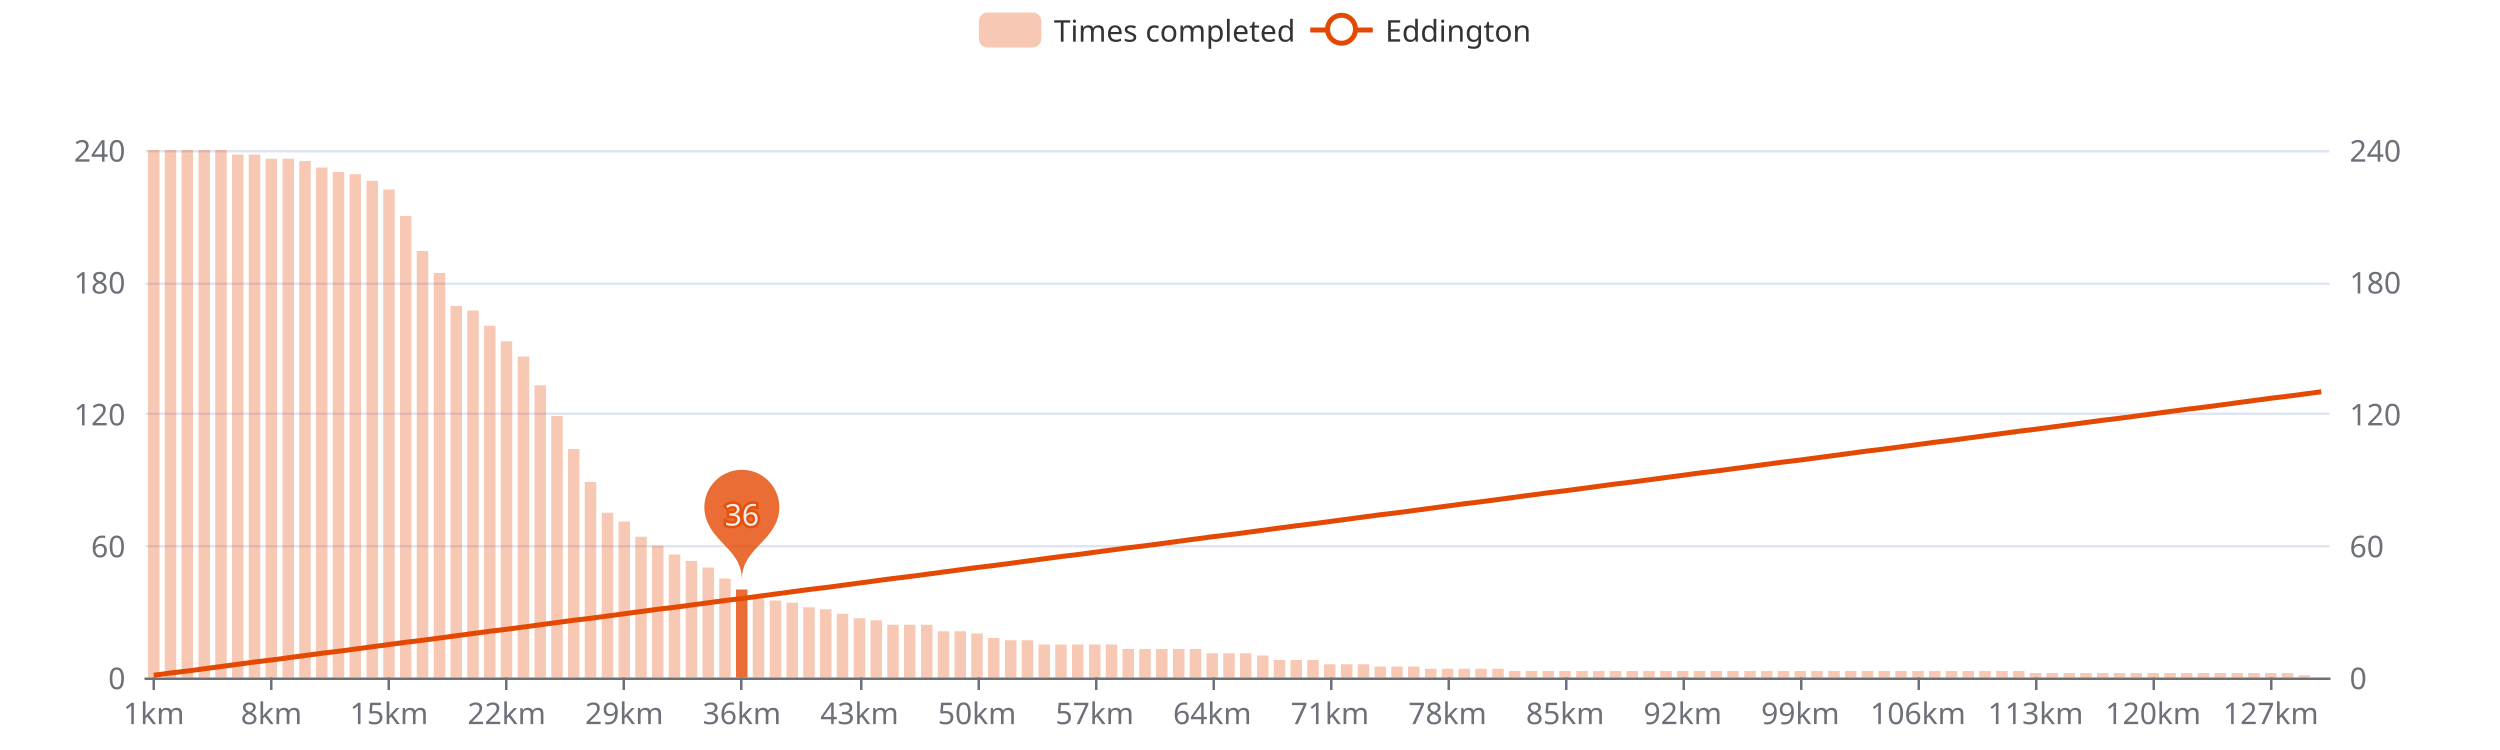
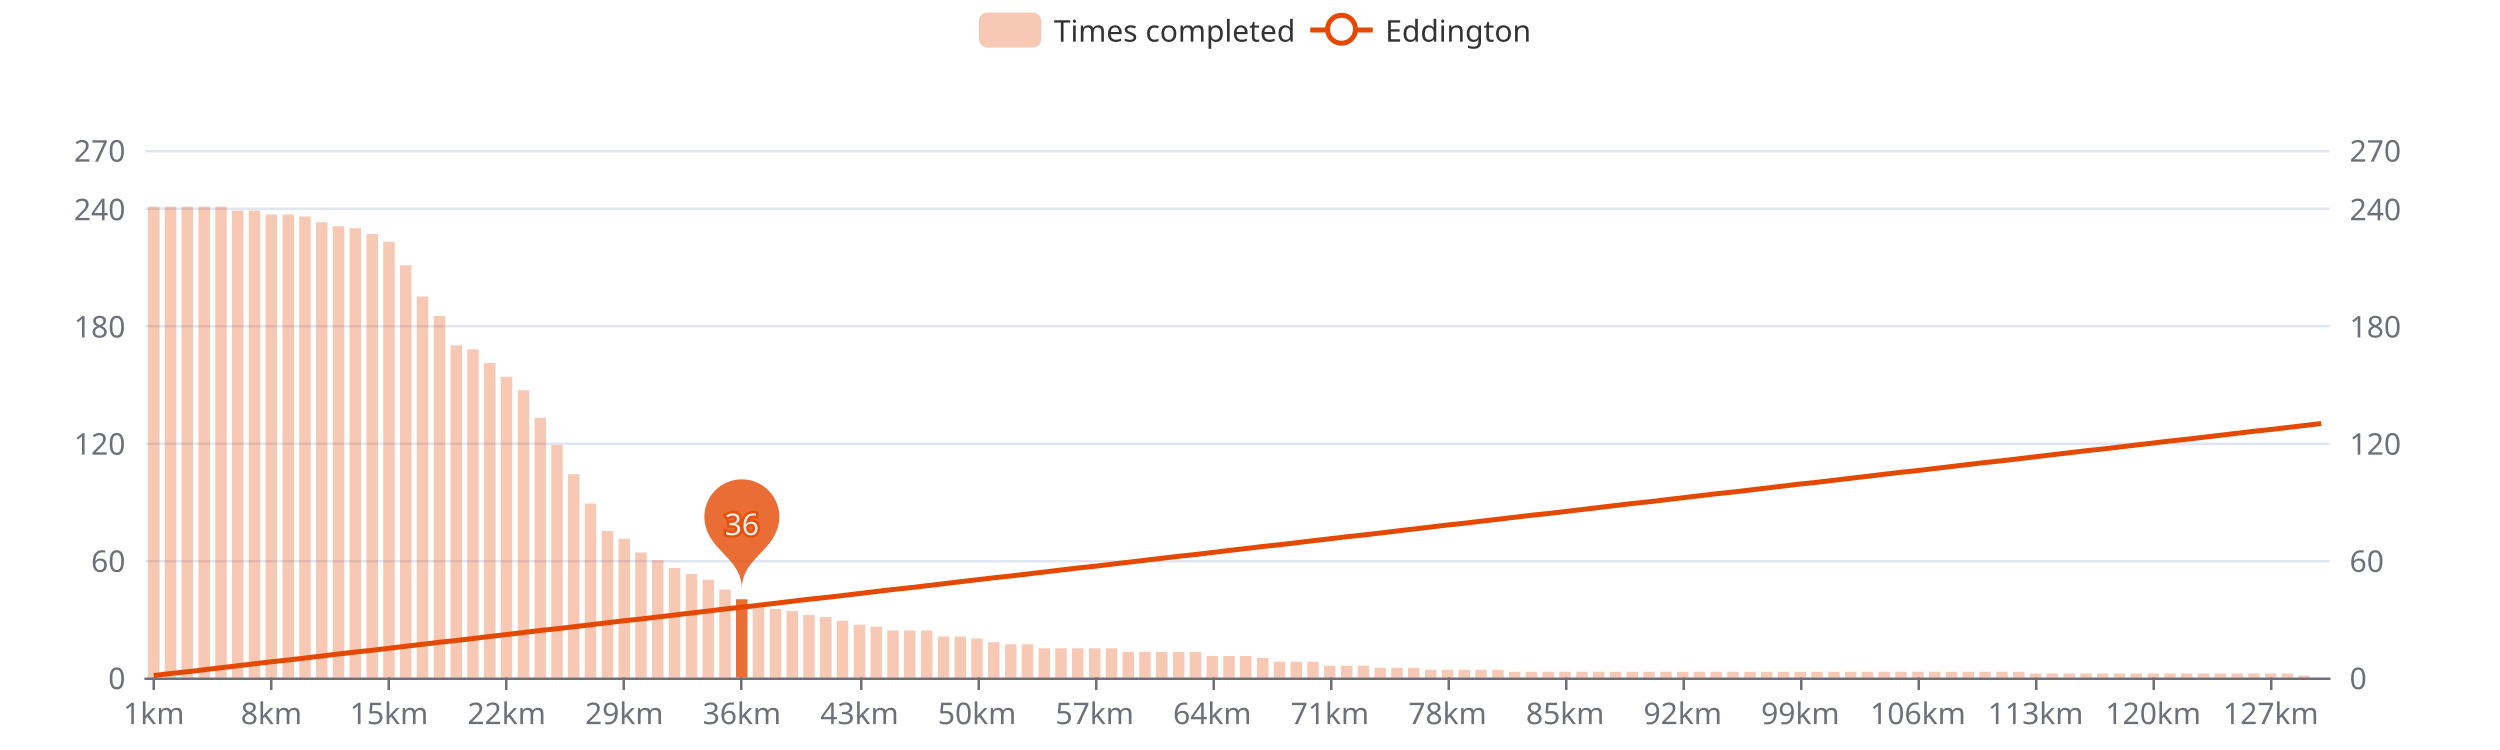
<svg xmlns="http://www.w3.org/2000/svg" width="1000" height="300" version="1.1" baseProfile="full" viewBox="0 0 1000 300">
  <rect width="1000" height="300" x="0" y="0" id="0" fill="#ffffff" />
  <path d="M58.2 271.5L931.8 271.5" fill="none" stroke="#E0E6F1" />
-   <path d="M58.2 218.5L931.8 218.5" fill="none" stroke="#E0E6F1" />
-   <path d="M58.2 165.5L931.8 165.5" fill="none" stroke="#E0E6F1" />
-   <path d="M58.2 113.5L931.8 113.5" fill="none" stroke="#E0E6F1" />
+   <path d="M58.2 224.5L931.8 224.5" fill="none" stroke="#E0E6F1" />
+   <path d="M58.2 177.5L931.8 177.5" fill="none" stroke="#E0E6F1" />
+   <path d="M58.2 130.5L931.8 130.5" fill="none" stroke="#E0E6F1" />
+   <path d="M58.2 83.5L931.8 83.5" fill="none" stroke="#E0E6F1" />
  <path d="M58.2 60.5L931.8 60.5" fill="none" stroke="#E0E6F1" />
  <path d="M58.2 271.5L931.8 271.5" fill="none" stroke="#6E7079" stroke-linecap="round" />
  <path d="M61.5 271L61.5 276" fill="none" stroke="#6E7079" />
  <path d="M108.5 271L108.5 276" fill="none" stroke="#6E7079" />
  <path d="M155.5 271L155.5 276" fill="none" stroke="#6E7079" />
  <path d="M202.5 271L202.5 276" fill="none" stroke="#6E7079" />
  <path d="M249.5 271L249.5 276" fill="none" stroke="#6E7079" />
  <path d="M296.5 271L296.5 276" fill="none" stroke="#6E7079" />
  <path d="M344.5 271L344.5 276" fill="none" stroke="#6E7079" />
  <path d="M391.5 271L391.5 276" fill="none" stroke="#6E7079" />
  <path d="M438.5 271L438.5 276" fill="none" stroke="#6E7079" />
  <path d="M485.5 271L485.5 276" fill="none" stroke="#6E7079" />
  <path d="M532.5 271L532.5 276" fill="none" stroke="#6E7079" />
  <path d="M579.5 271L579.5 276" fill="none" stroke="#6E7079" />
  <path d="M626.5 271L626.5 276" fill="none" stroke="#6E7079" />
  <path d="M673.5 271L673.5 276" fill="none" stroke="#6E7079" />
  <path d="M720.5 271L720.5 276" fill="none" stroke="#6E7079" />
  <path d="M767.5 271L767.5 276" fill="none" stroke="#6E7079" />
  <path d="M814.5 271L814.5 276" fill="none" stroke="#6E7079" />
  <path d="M861.5 271L861.5 276" fill="none" stroke="#6E7079" />
  <path d="M908.5 271L908.5 276" fill="none" stroke="#6E7079" />
  <text dominant-baseline="central" text-anchor="end" style="font-size:12px;font-family:sans-serif;" transform="translate(50.16 271)" fill="#6E7079">0</text>
-   <text dominant-baseline="central" text-anchor="end" style="font-size:12px;font-family:sans-serif;" transform="translate(50.16 218.25)" fill="#6E7079">60</text>
-   <text dominant-baseline="central" text-anchor="end" style="font-size:12px;font-family:sans-serif;" transform="translate(50.16 165.5)" fill="#6E7079">120</text>
-   <text dominant-baseline="central" text-anchor="end" style="font-size:12px;font-family:sans-serif;" transform="translate(50.16 112.75)" fill="#6E7079">180</text>
-   <text dominant-baseline="central" text-anchor="end" style="font-size:12px;font-family:sans-serif;" transform="translate(50.16 60)" fill="#6E7079">240</text>
+   <text dominant-baseline="central" text-anchor="end" style="font-size:12px;font-family:sans-serif;" transform="translate(50.16 224.1111)" fill="#6E7079">60</text>
+   <text dominant-baseline="central" text-anchor="end" style="font-size:12px;font-family:sans-serif;" transform="translate(50.16 177.2222)" fill="#6E7079">120</text>
+   <text dominant-baseline="central" text-anchor="end" style="font-size:12px;font-family:sans-serif;" transform="translate(50.16 130.3333)" fill="#6E7079">180</text>
+   <text dominant-baseline="central" text-anchor="end" style="font-size:12px;font-family:sans-serif;" transform="translate(50.16 83.4444)" fill="#6E7079">240</text>
+   <text dominant-baseline="central" text-anchor="end" style="font-size:12px;font-family:sans-serif;" transform="translate(50.16 60)" fill="#6E7079">270</text>
  <text dominant-baseline="central" text-anchor="start" style="font-size:12px;font-family:sans-serif;" transform="translate(939.84 271)" fill="#6E7079">0</text>
-   <text dominant-baseline="central" text-anchor="start" style="font-size:12px;font-family:sans-serif;" transform="translate(939.84 218.25)" fill="#6E7079">60</text>
-   <text dominant-baseline="central" text-anchor="start" style="font-size:12px;font-family:sans-serif;" transform="translate(939.84 165.5)" fill="#6E7079">120</text>
-   <text dominant-baseline="central" text-anchor="start" style="font-size:12px;font-family:sans-serif;" transform="translate(939.84 112.75)" fill="#6E7079">180</text>
-   <text dominant-baseline="central" text-anchor="start" style="font-size:12px;font-family:sans-serif;" transform="translate(939.84 60)" fill="#6E7079">240</text>
+   <text dominant-baseline="central" text-anchor="start" style="font-size:12px;font-family:sans-serif;" transform="translate(939.84 224.1111)" fill="#6E7079">60</text>
+   <text dominant-baseline="central" text-anchor="start" style="font-size:12px;font-family:sans-serif;" transform="translate(939.84 177.2222)" fill="#6E7079">120</text>
+   <text dominant-baseline="central" text-anchor="start" style="font-size:12px;font-family:sans-serif;" transform="translate(939.84 130.3333)" fill="#6E7079">180</text>
+   <text dominant-baseline="central" text-anchor="start" style="font-size:12px;font-family:sans-serif;" transform="translate(939.84 83.4444)" fill="#6E7079">240</text>
+   <text dominant-baseline="central" text-anchor="start" style="font-size:12px;font-family:sans-serif;" transform="translate(939.84 60)" fill="#6E7079">270</text>
  <text dominant-baseline="central" text-anchor="middle" style="font-size:12px;font-family:sans-serif;" y="6" transform="translate(61.5203 279)" fill="#6E7079">1km</text>
  <text dominant-baseline="central" text-anchor="middle" style="font-size:12px;font-family:sans-serif;" y="6" transform="translate(108.5646 279)" fill="#6E7079">8km</text>
  <text dominant-baseline="central" text-anchor="middle" style="font-size:12px;font-family:sans-serif;" y="6" transform="translate(155.6089 279)" fill="#6E7079">15km</text>
  <text dominant-baseline="central" text-anchor="middle" style="font-size:12px;font-family:sans-serif;" y="6" transform="translate(202.6532 279)" fill="#6E7079">22km</text>
  <text dominant-baseline="central" text-anchor="middle" style="font-size:12px;font-family:sans-serif;" y="6" transform="translate(249.6975 279)" fill="#6E7079">29km</text>
  <text dominant-baseline="central" text-anchor="middle" style="font-size:12px;font-family:sans-serif;" y="6" transform="translate(296.7418 279)" fill="#6E7079">36km</text>
  <text dominant-baseline="central" text-anchor="middle" style="font-size:12px;font-family:sans-serif;" y="6" transform="translate(343.7862 279)" fill="#6E7079">43km</text>
  <text dominant-baseline="central" text-anchor="middle" style="font-size:12px;font-family:sans-serif;" y="6" transform="translate(390.8305 279)" fill="#6E7079">50km</text>
  <text dominant-baseline="central" text-anchor="middle" style="font-size:12px;font-family:sans-serif;" y="6" transform="translate(437.8748 279)" fill="#6E7079">57km</text>
  <text dominant-baseline="central" text-anchor="middle" style="font-size:12px;font-family:sans-serif;" y="6" transform="translate(484.9191 279)" fill="#6E7079">64km</text>
  <text dominant-baseline="central" text-anchor="middle" style="font-size:12px;font-family:sans-serif;" y="6" transform="translate(531.9634 279)" fill="#6E7079">71km</text>
  <text dominant-baseline="central" text-anchor="middle" style="font-size:12px;font-family:sans-serif;" y="6" transform="translate(579.0077 279)" fill="#6E7079">78km</text>
  <text dominant-baseline="central" text-anchor="middle" style="font-size:12px;font-family:sans-serif;" y="6" transform="translate(626.052 279)" fill="#6E7079">85km</text>
  <text dominant-baseline="central" text-anchor="middle" style="font-size:12px;font-family:sans-serif;" y="6" transform="translate(673.0963 279)" fill="#6E7079">92km</text>
  <text dominant-baseline="central" text-anchor="middle" style="font-size:12px;font-family:sans-serif;" y="6" transform="translate(720.1406 279)" fill="#6E7079">99km</text>
  <text dominant-baseline="central" text-anchor="middle" style="font-size:12px;font-family:sans-serif;" y="6" transform="translate(767.1849 279)" fill="#6E7079">106km</text>
  <text dominant-baseline="central" text-anchor="middle" style="font-size:12px;font-family:sans-serif;" y="6" transform="translate(814.2292 279)" fill="#6E7079">113km</text>
  <text dominant-baseline="central" text-anchor="middle" style="font-size:12px;font-family:sans-serif;" y="6" transform="translate(861.2735 279)" fill="#6E7079">120km</text>
  <text dominant-baseline="central" text-anchor="middle" style="font-size:12px;font-family:sans-serif;" y="6" transform="translate(908.3178 279)" fill="#6E7079">127km</text>
-   <path d="M59.2 271l4.6 0l0 -211l-4.6 0Z" fill="rgb(227,73,2)" fill-opacity="0.3" />
-   <path d="M65.9 271l4.6 0l0 -211l-4.6 0Z" fill="rgb(227,73,2)" fill-opacity="0.3" />
-   <path d="M72.6 271l4.6 0l0 -211l-4.6 0Z" fill="rgb(227,73,2)" fill-opacity="0.3" />
-   <path d="M79.4 271l4.6 0l0 -211l-4.6 0Z" fill="rgb(227,73,2)" fill-opacity="0.3" />
-   <path d="M86.1 271l4.6 0l0 -211l-4.6 0Z" fill="rgb(227,73,2)" fill-opacity="0.3" />
-   <path d="M92.8 271l4.6 0l0 -209.2l-4.6 0Z" fill="rgb(227,73,2)" fill-opacity="0.3" />
-   <path d="M99.5 271l4.6 0l0 -209.2l-4.6 0Z" fill="rgb(227,73,2)" fill-opacity="0.3" />
-   <path d="M106.2 271l4.6 0l0 -207.5l-4.6 0Z" fill="rgb(227,73,2)" fill-opacity="0.3" />
-   <path d="M113 271l4.6 0l0 -207.5l-4.6 0Z" fill="rgb(227,73,2)" fill-opacity="0.3" />
-   <path d="M119.7 271l4.6 0l0 -206.6l-4.6 0Z" fill="rgb(227,73,2)" fill-opacity="0.3" />
-   <path d="M126.4 271l4.6 0l0 -204l-4.6 0Z" fill="rgb(227,73,2)" fill-opacity="0.3" />
-   <path d="M133.1 271l4.6 0l0 -202.2l-4.6 0Z" fill="rgb(227,73,2)" fill-opacity="0.3" />
-   <path d="M139.8 271l4.6 0l0 -201.3l-4.6 0Z" fill="rgb(227,73,2)" fill-opacity="0.3" />
-   <path d="M146.6 271l4.6 0l0 -198.7l-4.6 0Z" fill="rgb(227,73,2)" fill-opacity="0.3" />
-   <path d="M153.3 271l4.6 0l0 -195.2l-4.6 0Z" fill="rgb(227,73,2)" fill-opacity="0.3" />
-   <path d="M160 271l4.6 0l0 -184.6l-4.6 0Z" fill="rgb(227,73,2)" fill-opacity="0.3" />
-   <path d="M166.7 271l4.6 0l0 -170.6l-4.6 0Z" fill="rgb(227,73,2)" fill-opacity="0.3" />
-   <path d="M173.5 271l4.6 0l0 -161.8l-4.6 0Z" fill="rgb(227,73,2)" fill-opacity="0.3" />
-   <path d="M180.2 271l4.6 0l0 -148.6l-4.6 0Z" fill="rgb(227,73,2)" fill-opacity="0.3" />
-   <path d="M186.9 271l4.6 0l0 -146.8l-4.6 0Z" fill="rgb(227,73,2)" fill-opacity="0.3" />
-   <path d="M193.6 271l4.6 0l0 -140.7l-4.6 0Z" fill="rgb(227,73,2)" fill-opacity="0.3" />
-   <path d="M200.3 271l4.6 0l0 -134.5l-4.6 0Z" fill="rgb(227,73,2)" fill-opacity="0.3" />
-   <path d="M207.1 271l4.6 0l0 -128.4l-4.6 0Z" fill="rgb(227,73,2)" fill-opacity="0.3" />
-   <path d="M213.8 271l4.6 0l0 -116.9l-4.6 0Z" fill="rgb(227,73,2)" fill-opacity="0.3" />
-   <path d="M220.5 271l4.6 0l0 -104.6l-4.6 0Z" fill="rgb(227,73,2)" fill-opacity="0.3" />
-   <path d="M227.2 271l4.6 0l0 -91.4l-4.6 0Z" fill="rgb(227,73,2)" fill-opacity="0.3" />
-   <path d="M233.9 271l4.6 0l0 -78.2l-4.6 0Z" fill="rgb(227,73,2)" fill-opacity="0.3" />
-   <path d="M240.7 271l4.6 0l0 -65.9l-4.6 0Z" fill="rgb(227,73,2)" fill-opacity="0.3" />
-   <path d="M247.4 271l4.6 0l0 -62.4l-4.6 0Z" fill="rgb(227,73,2)" fill-opacity="0.3" />
-   <path d="M254.1 271l4.6 0l0 -56.3l-4.6 0Z" fill="rgb(227,73,2)" fill-opacity="0.3" />
-   <path d="M260.8 271l4.6 0l0 -52.7l-4.6 0Z" fill="rgb(227,73,2)" fill-opacity="0.3" />
-   <path d="M267.5 271l4.6 0l0 -49.2l-4.6 0Z" fill="rgb(227,73,2)" fill-opacity="0.3" />
-   <path d="M274.3 271l4.6 0l0 -46.6l-4.6 0Z" fill="rgb(227,73,2)" fill-opacity="0.3" />
-   <path d="M281 271l4.6 0l0 -44l-4.6 0Z" fill="rgb(227,73,2)" fill-opacity="0.3" />
-   <path d="M287.7 271l4.6 0l0 -39.6l-4.6 0Z" fill="rgb(227,73,2)" fill-opacity="0.3" />
-   <path d="M294.4 271l4.6 0l0 -35.2l-4.6 0Z" fill="rgb(227,73,2)" fill-opacity="0.8" />
-   <path d="M301.1 271l4.6 0l0 -31.7l-4.6 0Z" fill="rgb(227,73,2)" fill-opacity="0.3" />
-   <path d="M307.9 271l4.6 0l0 -30.8l-4.6 0Z" fill="rgb(227,73,2)" fill-opacity="0.3" />
-   <path d="M314.6 271l4.6 0l0 -29.9l-4.6 0Z" fill="rgb(227,73,2)" fill-opacity="0.3" />
-   <path d="M321.3 271l4.6 0l0 -28.1l-4.6 0Z" fill="rgb(227,73,2)" fill-opacity="0.3" />
-   <path d="M328 271l4.6 0l0 -27.3l-4.6 0Z" fill="rgb(227,73,2)" fill-opacity="0.3" />
-   <path d="M334.7 271l4.6 0l0 -25.5l-4.6 0Z" fill="rgb(227,73,2)" fill-opacity="0.3" />
-   <path d="M341.5 271l4.6 0l0 -23.7l-4.6 0Z" fill="rgb(227,73,2)" fill-opacity="0.3" />
-   <path d="M348.2 271l4.6 0l0 -22.9l-4.6 0Z" fill="rgb(227,73,2)" fill-opacity="0.3" />
-   <path d="M354.9 271l4.6 0l0 -21.1l-4.6 0Z" fill="rgb(227,73,2)" fill-opacity="0.3" />
-   <path d="M361.6 271l4.6 0l0 -21.1l-4.6 0Z" fill="rgb(227,73,2)" fill-opacity="0.3" />
-   <path d="M368.4 271l4.6 0l0 -21.1l-4.6 0Z" fill="rgb(227,73,2)" fill-opacity="0.3" />
-   <path d="M375.1 271l4.6 0l0 -18.5l-4.6 0Z" fill="rgb(227,73,2)" fill-opacity="0.3" />
-   <path d="M381.8 271l4.6 0l0 -18.5l-4.6 0Z" fill="rgb(227,73,2)" fill-opacity="0.3" />
-   <path d="M388.5 271l4.6 0l0 -17.6l-4.6 0Z" fill="rgb(227,73,2)" fill-opacity="0.3" />
-   <path d="M395.2 271l4.6 0l0 -15.8l-4.6 0Z" fill="rgb(227,73,2)" fill-opacity="0.3" />
-   <path d="M402 271l4.6 0l0 -14.9l-4.6 0Z" fill="rgb(227,73,2)" fill-opacity="0.3" />
-   <path d="M408.7 271l4.6 0l0 -14.9l-4.6 0Z" fill="rgb(227,73,2)" fill-opacity="0.3" />
-   <path d="M415.4 271l4.6 0l0 -13.2l-4.6 0Z" fill="rgb(227,73,2)" fill-opacity="0.3" />
-   <path d="M422.1 271l4.6 0l0 -13.2l-4.6 0Z" fill="rgb(227,73,2)" fill-opacity="0.3" />
-   <path d="M428.8 271l4.6 0l0 -13.2l-4.6 0Z" fill="rgb(227,73,2)" fill-opacity="0.3" />
-   <path d="M435.6 271l4.6 0l0 -13.2l-4.6 0Z" fill="rgb(227,73,2)" fill-opacity="0.3" />
-   <path d="M442.3 271l4.6 0l0 -13.2l-4.6 0Z" fill="rgb(227,73,2)" fill-opacity="0.3" />
-   <path d="M449 271l4.6 0l0 -11.4l-4.6 0Z" fill="rgb(227,73,2)" fill-opacity="0.3" />
-   <path d="M455.7 271l4.6 0l0 -11.4l-4.6 0Z" fill="rgb(227,73,2)" fill-opacity="0.3" />
-   <path d="M462.4 271l4.6 0l0 -11.4l-4.6 0Z" fill="rgb(227,73,2)" fill-opacity="0.3" />
-   <path d="M469.2 271l4.6 0l0 -11.4l-4.6 0Z" fill="rgb(227,73,2)" fill-opacity="0.3" />
-   <path d="M475.9 271l4.6 0l0 -11.4l-4.6 0Z" fill="rgb(227,73,2)" fill-opacity="0.3" />
-   <path d="M482.6 271l4.6 0l0 -9.7l-4.6 0Z" fill="rgb(227,73,2)" fill-opacity="0.3" />
-   <path d="M489.3 271l4.6 0l0 -9.7l-4.6 0Z" fill="rgb(227,73,2)" fill-opacity="0.3" />
-   <path d="M496 271l4.6 0l0 -9.7l-4.6 0Z" fill="rgb(227,73,2)" fill-opacity="0.3" />
-   <path d="M502.8 271l4.6 0l0 -8.8l-4.6 0Z" fill="rgb(227,73,2)" fill-opacity="0.3" />
-   <path d="M509.5 271l4.6 0l0 -7l-4.6 0Z" fill="rgb(227,73,2)" fill-opacity="0.3" />
-   <path d="M516.2 271l4.6 0l0 -7l-4.6 0Z" fill="rgb(227,73,2)" fill-opacity="0.3" />
-   <path d="M522.9 271l4.6 0l0 -7l-4.6 0Z" fill="rgb(227,73,2)" fill-opacity="0.3" />
-   <path d="M529.6 271l4.6 0l0 -5.3l-4.6 0Z" fill="rgb(227,73,2)" fill-opacity="0.3" />
-   <path d="M536.4 271l4.6 0l0 -5.3l-4.6 0Z" fill="rgb(227,73,2)" fill-opacity="0.3" />
-   <path d="M543.1 271l4.6 0l0 -5.3l-4.6 0Z" fill="rgb(227,73,2)" fill-opacity="0.3" />
-   <path d="M549.8 271l4.6 0l0 -4.4l-4.6 0Z" fill="rgb(227,73,2)" fill-opacity="0.3" />
-   <path d="M556.5 271l4.6 0l0 -4.4l-4.6 0Z" fill="rgb(227,73,2)" fill-opacity="0.3" />
-   <path d="M563.2 271l4.6 0l0 -4.4l-4.6 0Z" fill="rgb(227,73,2)" fill-opacity="0.3" />
-   <path d="M570 271l4.6 0l0 -3.5l-4.6 0Z" fill="rgb(227,73,2)" fill-opacity="0.3" />
-   <path d="M576.7 271l4.6 0l0 -3.5l-4.6 0Z" fill="rgb(227,73,2)" fill-opacity="0.3" />
-   <path d="M583.4 271l4.6 0l0 -3.5l-4.6 0Z" fill="rgb(227,73,2)" fill-opacity="0.3" />
-   <path d="M590.1 271l4.6 0l0 -3.5l-4.6 0Z" fill="rgb(227,73,2)" fill-opacity="0.3" />
-   <path d="M596.9 271l4.6 0l0 -3.5l-4.6 0Z" fill="rgb(227,73,2)" fill-opacity="0.3" />
-   <path d="M603.6 271l4.6 0l0 -2.6l-4.6 0Z" fill="rgb(227,73,2)" fill-opacity="0.3" />
-   <path d="M610.3 271l4.6 0l0 -2.6l-4.6 0Z" fill="rgb(227,73,2)" fill-opacity="0.3" />
-   <path d="M617 271l4.6 0l0 -2.6l-4.6 0Z" fill="rgb(227,73,2)" fill-opacity="0.3" />
-   <path d="M623.7 271l4.6 0l0 -2.6l-4.6 0Z" fill="rgb(227,73,2)" fill-opacity="0.3" />
-   <path d="M630.5 271l4.6 0l0 -2.6l-4.6 0Z" fill="rgb(227,73,2)" fill-opacity="0.3" />
-   <path d="M637.2 271l4.6 0l0 -2.6l-4.6 0Z" fill="rgb(227,73,2)" fill-opacity="0.3" />
-   <path d="M643.9 271l4.6 0l0 -2.6l-4.6 0Z" fill="rgb(227,73,2)" fill-opacity="0.3" />
-   <path d="M650.6 271l4.6 0l0 -2.6l-4.6 0Z" fill="rgb(227,73,2)" fill-opacity="0.3" />
-   <path d="M657.3 271l4.6 0l0 -2.6l-4.6 0Z" fill="rgb(227,73,2)" fill-opacity="0.3" />
-   <path d="M664.1 271l4.6 0l0 -2.6l-4.6 0Z" fill="rgb(227,73,2)" fill-opacity="0.3" />
-   <path d="M670.8 271l4.6 0l0 -2.6l-4.6 0Z" fill="rgb(227,73,2)" fill-opacity="0.3" />
-   <path d="M677.5 271l4.6 0l0 -2.6l-4.6 0Z" fill="rgb(227,73,2)" fill-opacity="0.3" />
-   <path d="M684.2 271l4.6 0l0 -2.6l-4.6 0Z" fill="rgb(227,73,2)" fill-opacity="0.3" />
-   <path d="M690.9 271l4.6 0l0 -2.6l-4.6 0Z" fill="rgb(227,73,2)" fill-opacity="0.3" />
-   <path d="M697.7 271l4.6 0l0 -2.6l-4.6 0Z" fill="rgb(227,73,2)" fill-opacity="0.3" />
-   <path d="M704.4 271l4.6 0l0 -2.6l-4.6 0Z" fill="rgb(227,73,2)" fill-opacity="0.3" />
-   <path d="M711.1 271l4.6 0l0 -2.6l-4.6 0Z" fill="rgb(227,73,2)" fill-opacity="0.3" />
-   <path d="M717.8 271l4.6 0l0 -2.6l-4.6 0Z" fill="rgb(227,73,2)" fill-opacity="0.3" />
-   <path d="M724.5 271l4.6 0l0 -2.6l-4.6 0Z" fill="rgb(227,73,2)" fill-opacity="0.3" />
-   <path d="M731.3 271l4.6 0l0 -2.6l-4.6 0Z" fill="rgb(227,73,2)" fill-opacity="0.3" />
-   <path d="M738 271l4.6 0l0 -2.6l-4.6 0Z" fill="rgb(227,73,2)" fill-opacity="0.3" />
-   <path d="M744.7 271l4.6 0l0 -2.6l-4.6 0Z" fill="rgb(227,73,2)" fill-opacity="0.3" />
-   <path d="M751.4 271l4.6 0l0 -2.6l-4.6 0Z" fill="rgb(227,73,2)" fill-opacity="0.3" />
-   <path d="M758.1 271l4.6 0l0 -2.6l-4.6 0Z" fill="rgb(227,73,2)" fill-opacity="0.3" />
-   <path d="M764.9 271l4.6 0l0 -2.6l-4.6 0Z" fill="rgb(227,73,2)" fill-opacity="0.3" />
-   <path d="M771.6 271l4.6 0l0 -2.6l-4.6 0Z" fill="rgb(227,73,2)" fill-opacity="0.3" />
-   <path d="M778.3 271l4.6 0l0 -2.6l-4.6 0Z" fill="rgb(227,73,2)" fill-opacity="0.3" />
-   <path d="M785 271l4.6 0l0 -2.6l-4.6 0Z" fill="rgb(227,73,2)" fill-opacity="0.3" />
-   <path d="M791.7 271l4.6 0l0 -2.6l-4.6 0Z" fill="rgb(227,73,2)" fill-opacity="0.3" />
-   <path d="M798.5 271l4.6 0l0 -2.6l-4.6 0Z" fill="rgb(227,73,2)" fill-opacity="0.3" />
-   <path d="M805.2 271l4.6 0l0 -2.6l-4.6 0Z" fill="rgb(227,73,2)" fill-opacity="0.3" />
-   <path d="M811.9 271l4.6 0l0 -1.8l-4.6 0Z" fill="rgb(227,73,2)" fill-opacity="0.3" />
-   <path d="M818.6 271l4.6 0l0 -1.8l-4.6 0Z" fill="rgb(227,73,2)" fill-opacity="0.3" />
-   <path d="M825.4 271l4.6 0l0 -1.8l-4.6 0Z" fill="rgb(227,73,2)" fill-opacity="0.3" />
-   <path d="M832.1 271l4.6 0l0 -1.8l-4.6 0Z" fill="rgb(227,73,2)" fill-opacity="0.3" />
-   <path d="M838.8 271l4.6 0l0 -1.8l-4.6 0Z" fill="rgb(227,73,2)" fill-opacity="0.3" />
-   <path d="M845.5 271l4.6 0l0 -1.8l-4.6 0Z" fill="rgb(227,73,2)" fill-opacity="0.3" />
-   <path d="M852.2 271l4.6 0l0 -1.8l-4.6 0Z" fill="rgb(227,73,2)" fill-opacity="0.3" />
-   <path d="M859 271l4.6 0l0 -1.8l-4.6 0Z" fill="rgb(227,73,2)" fill-opacity="0.3" />
-   <path d="M865.7 271l4.6 0l0 -1.8l-4.6 0Z" fill="rgb(227,73,2)" fill-opacity="0.3" />
-   <path d="M872.4 271l4.6 0l0 -1.8l-4.6 0Z" fill="rgb(227,73,2)" fill-opacity="0.3" />
-   <path d="M879.1 271l4.6 0l0 -1.8l-4.6 0Z" fill="rgb(227,73,2)" fill-opacity="0.3" />
-   <path d="M885.8 271l4.6 0l0 -1.8l-4.6 0Z" fill="rgb(227,73,2)" fill-opacity="0.3" />
-   <path d="M892.6 271l4.6 0l0 -1.8l-4.6 0Z" fill="rgb(227,73,2)" fill-opacity="0.3" />
-   <path d="M899.3 271l4.6 0l0 -1.8l-4.6 0Z" fill="rgb(227,73,2)" fill-opacity="0.3" />
-   <path d="M906 271l4.6 0l0 -1.8l-4.6 0Z" fill="rgb(227,73,2)" fill-opacity="0.3" />
-   <path d="M912.7 271l4.6 0l0 -1.8l-4.6 0Z" fill="rgb(227,73,2)" fill-opacity="0.3" />
-   <path d="M919.4 271l4.6 0l0 -0.9l-4.6 0Z" fill="rgb(227,73,2)" fill-opacity="0.3" />
+   <path d="M59.2 271l4.6 0l0 -188.3l-4.6 0Z" fill="rgb(227,73,2)" fill-opacity="0.3" />
+   <path d="M65.9 271l4.6 0l0 -188.3l-4.6 0Z" fill="rgb(227,73,2)" fill-opacity="0.3" />
+   <path d="M72.6 271l4.6 0l0 -188.3l-4.6 0Z" fill="rgb(227,73,2)" fill-opacity="0.3" />
+   <path d="M79.4 271l4.6 0l0 -188.3l-4.6 0Z" fill="rgb(227,73,2)" fill-opacity="0.3" />
+   <path d="M86.1 271l4.6 0l0 -188.3l-4.6 0Z" fill="rgb(227,73,2)" fill-opacity="0.3" />
+   <path d="M92.8 271l4.6 0l0 -186.8l-4.6 0Z" fill="rgb(227,73,2)" fill-opacity="0.3" />
+   <path d="M99.5 271l4.6 0l0 -186.8l-4.6 0Z" fill="rgb(227,73,2)" fill-opacity="0.3" />
+   <path d="M106.2 271l4.6 0l0 -185.2l-4.6 0Z" fill="rgb(227,73,2)" fill-opacity="0.3" />
+   <path d="M113 271l4.6 0l0 -185.2l-4.6 0Z" fill="rgb(227,73,2)" fill-opacity="0.3" />
+   <path d="M119.7 271l4.6 0l0 -184.4l-4.6 0Z" fill="rgb(227,73,2)" fill-opacity="0.3" />
+   <path d="M126.4 271l4.6 0l0 -182.1l-4.6 0Z" fill="rgb(227,73,2)" fill-opacity="0.3" />
+   <path d="M133.1 271l4.6 0l0 -180.5l-4.6 0Z" fill="rgb(227,73,2)" fill-opacity="0.3" />
+   <path d="M139.8 271l4.6 0l0 -179.7l-4.6 0Z" fill="rgb(227,73,2)" fill-opacity="0.3" />
+   <path d="M146.6 271l4.6 0l0 -177.4l-4.6 0Z" fill="rgb(227,73,2)" fill-opacity="0.3" />
+   <path d="M153.3 271l4.6 0l0 -174.3l-4.6 0Z" fill="rgb(227,73,2)" fill-opacity="0.3" />
+   <path d="M160 271l4.6 0l0 -164.9l-4.6 0Z" fill="rgb(227,73,2)" fill-opacity="0.3" />
+   <path d="M166.7 271l4.6 0l0 -152.4l-4.6 0Z" fill="rgb(227,73,2)" fill-opacity="0.3" />
+   <path d="M173.5 271l4.6 0l0 -144.6l-4.6 0Z" fill="rgb(227,73,2)" fill-opacity="0.3" />
+   <path d="M180.2 271l4.6 0l0 -132.9l-4.6 0Z" fill="rgb(227,73,2)" fill-opacity="0.3" />
+   <path d="M186.9 271l4.6 0l0 -131.3l-4.6 0Z" fill="rgb(227,73,2)" fill-opacity="0.3" />
+   <path d="M193.6 271l4.6 0l0 -125.8l-4.6 0Z" fill="rgb(227,73,2)" fill-opacity="0.3" />
+   <path d="M200.3 271l4.6 0l0 -120.3l-4.6 0Z" fill="rgb(227,73,2)" fill-opacity="0.3" />
+   <path d="M207.1 271l4.6 0l0 -114.9l-4.6 0Z" fill="rgb(227,73,2)" fill-opacity="0.3" />
+   <path d="M213.8 271l4.6 0l0 -103.9l-4.6 0Z" fill="rgb(227,73,2)" fill-opacity="0.3" />
+   <path d="M220.5 271l4.6 0l0 -93l-4.6 0Z" fill="rgb(227,73,2)" fill-opacity="0.3" />
+   <path d="M227.2 271l4.6 0l0 -81.3l-4.6 0Z" fill="rgb(227,73,2)" fill-opacity="0.3" />
+   <path d="M233.9 271l4.6 0l0 -69.6l-4.6 0Z" fill="rgb(227,73,2)" fill-opacity="0.3" />
+   <path d="M240.7 271l4.6 0l0 -58.6l-4.6 0Z" fill="rgb(227,73,2)" fill-opacity="0.3" />
+   <path d="M247.4 271l4.6 0l0 -55.5l-4.6 0Z" fill="rgb(227,73,2)" fill-opacity="0.3" />
+   <path d="M254.1 271l4.6 0l0 -50l-4.6 0Z" fill="rgb(227,73,2)" fill-opacity="0.3" />
+   <path d="M260.8 271l4.6 0l0 -46.9l-4.6 0Z" fill="rgb(227,73,2)" fill-opacity="0.3" />
+   <path d="M267.5 271l4.6 0l0 -43.8l-4.6 0Z" fill="rgb(227,73,2)" fill-opacity="0.3" />
+   <path d="M274.3 271l4.6 0l0 -41.4l-4.6 0Z" fill="rgb(227,73,2)" fill-opacity="0.3" />
+   <path d="M281 271l4.6 0l0 -39.1l-4.6 0Z" fill="rgb(227,73,2)" fill-opacity="0.3" />
+   <path d="M287.7 271l4.6 0l0 -35.2l-4.6 0Z" fill="rgb(227,73,2)" fill-opacity="0.3" />
+   <path d="M294.4 271l4.6 0l0 -31.3l-4.6 0Z" fill="rgb(227,73,2)" fill-opacity="0.8" />
+   <path d="M301.1 271l4.6 0l0 -28.1l-4.6 0Z" fill="rgb(227,73,2)" fill-opacity="0.3" />
+   <path d="M307.9 271l4.6 0l0 -27.4l-4.6 0Z" fill="rgb(227,73,2)" fill-opacity="0.3" />
+   <path d="M314.6 271l4.6 0l0 -26.6l-4.6 0Z" fill="rgb(227,73,2)" fill-opacity="0.3" />
+   <path d="M321.3 271l4.6 0l0 -25l-4.6 0Z" fill="rgb(227,73,2)" fill-opacity="0.3" />
+   <path d="M328 271l4.6 0l0 -24.2l-4.6 0Z" fill="rgb(227,73,2)" fill-opacity="0.3" />
+   <path d="M334.7 271l4.6 0l0 -22.7l-4.6 0Z" fill="rgb(227,73,2)" fill-opacity="0.3" />
+   <path d="M341.5 271l4.6 0l0 -21.1l-4.6 0Z" fill="rgb(227,73,2)" fill-opacity="0.3" />
+   <path d="M348.2 271l4.6 0l0 -20.3l-4.6 0Z" fill="rgb(227,73,2)" fill-opacity="0.3" />
+   <path d="M354.9 271l4.6 0l0 -18.8l-4.6 0Z" fill="rgb(227,73,2)" fill-opacity="0.3" />
+   <path d="M361.6 271l4.6 0l0 -18.8l-4.6 0Z" fill="rgb(227,73,2)" fill-opacity="0.3" />
+   <path d="M368.4 271l4.6 0l0 -18.8l-4.6 0Z" fill="rgb(227,73,2)" fill-opacity="0.3" />
+   <path d="M375.1 271l4.6 0l0 -16.4l-4.6 0Z" fill="rgb(227,73,2)" fill-opacity="0.3" />
+   <path d="M381.8 271l4.6 0l0 -16.4l-4.6 0Z" fill="rgb(227,73,2)" fill-opacity="0.3" />
+   <path d="M388.5 271l4.6 0l0 -15.6l-4.6 0Z" fill="rgb(227,73,2)" fill-opacity="0.3" />
+   <path d="M395.2 271l4.6 0l0 -14.1l-4.6 0Z" fill="rgb(227,73,2)" fill-opacity="0.3" />
+   <path d="M402 271l4.6 0l0 -13.3l-4.6 0Z" fill="rgb(227,73,2)" fill-opacity="0.3" />
+   <path d="M408.7 271l4.6 0l0 -13.3l-4.6 0Z" fill="rgb(227,73,2)" fill-opacity="0.3" />
+   <path d="M415.4 271l4.6 0l0 -11.7l-4.6 0Z" fill="rgb(227,73,2)" fill-opacity="0.3" />
+   <path d="M422.1 271l4.6 0l0 -11.7l-4.6 0Z" fill="rgb(227,73,2)" fill-opacity="0.3" />
+   <path d="M428.8 271l4.6 0l0 -11.7l-4.6 0Z" fill="rgb(227,73,2)" fill-opacity="0.3" />
+   <path d="M435.6 271l4.6 0l0 -11.7l-4.6 0Z" fill="rgb(227,73,2)" fill-opacity="0.3" />
+   <path d="M442.3 271l4.6 0l0 -11.7l-4.6 0Z" fill="rgb(227,73,2)" fill-opacity="0.3" />
+   <path d="M449 271l4.6 0l0 -10.2l-4.6 0Z" fill="rgb(227,73,2)" fill-opacity="0.3" />
+   <path d="M455.7 271l4.6 0l0 -10.2l-4.6 0Z" fill="rgb(227,73,2)" fill-opacity="0.3" />
+   <path d="M462.4 271l4.6 0l0 -10.2l-4.6 0Z" fill="rgb(227,73,2)" fill-opacity="0.3" />
+   <path d="M469.2 271l4.6 0l0 -10.2l-4.6 0Z" fill="rgb(227,73,2)" fill-opacity="0.3" />
+   <path d="M475.9 271l4.6 0l0 -10.2l-4.6 0Z" fill="rgb(227,73,2)" fill-opacity="0.3" />
+   <path d="M482.6 271l4.6 0l0 -8.6l-4.6 0Z" fill="rgb(227,73,2)" fill-opacity="0.3" />
+   <path d="M489.3 271l4.6 0l0 -8.6l-4.6 0Z" fill="rgb(227,73,2)" fill-opacity="0.3" />
+   <path d="M496 271l4.6 0l0 -8.6l-4.6 0Z" fill="rgb(227,73,2)" fill-opacity="0.3" />
+   <path d="M502.8 271l4.6 0l0 -7.8l-4.6 0Z" fill="rgb(227,73,2)" fill-opacity="0.3" />
+   <path d="M509.5 271l4.6 0l0 -6.3l-4.6 0Z" fill="rgb(227,73,2)" fill-opacity="0.3" />
+   <path d="M516.2 271l4.6 0l0 -6.3l-4.6 0Z" fill="rgb(227,73,2)" fill-opacity="0.3" />
+   <path d="M522.9 271l4.6 0l0 -6.3l-4.6 0Z" fill="rgb(227,73,2)" fill-opacity="0.3" />
+   <path d="M529.6 271l4.6 0l0 -4.7l-4.6 0Z" fill="rgb(227,73,2)" fill-opacity="0.3" />
+   <path d="M536.4 271l4.6 0l0 -4.7l-4.6 0Z" fill="rgb(227,73,2)" fill-opacity="0.3" />
+   <path d="M543.1 271l4.6 0l0 -4.7l-4.6 0Z" fill="rgb(227,73,2)" fill-opacity="0.3" />
+   <path d="M549.8 271l4.6 0l0 -3.9l-4.6 0Z" fill="rgb(227,73,2)" fill-opacity="0.3" />
+   <path d="M556.5 271l4.6 0l0 -3.9l-4.6 0Z" fill="rgb(227,73,2)" fill-opacity="0.3" />
+   <path d="M563.2 271l4.6 0l0 -3.9l-4.6 0Z" fill="rgb(227,73,2)" fill-opacity="0.3" />
+   <path d="M570 271l4.6 0l0 -3.1l-4.6 0Z" fill="rgb(227,73,2)" fill-opacity="0.3" />
+   <path d="M576.7 271l4.6 0l0 -3.1l-4.6 0Z" fill="rgb(227,73,2)" fill-opacity="0.3" />
+   <path d="M583.4 271l4.6 0l0 -3.1l-4.6 0Z" fill="rgb(227,73,2)" fill-opacity="0.3" />
+   <path d="M590.1 271l4.6 0l0 -3.1l-4.6 0Z" fill="rgb(227,73,2)" fill-opacity="0.3" />
+   <path d="M596.9 271l4.6 0l0 -3.1l-4.6 0Z" fill="rgb(227,73,2)" fill-opacity="0.3" />
+   <path d="M603.6 271l4.6 0l0 -2.3l-4.6 0Z" fill="rgb(227,73,2)" fill-opacity="0.3" />
+   <path d="M610.3 271l4.6 0l0 -2.3l-4.6 0Z" fill="rgb(227,73,2)" fill-opacity="0.3" />
+   <path d="M617 271l4.6 0l0 -2.3l-4.6 0Z" fill="rgb(227,73,2)" fill-opacity="0.3" />
+   <path d="M623.7 271l4.6 0l0 -2.3l-4.6 0Z" fill="rgb(227,73,2)" fill-opacity="0.3" />
+   <path d="M630.5 271l4.6 0l0 -2.3l-4.6 0Z" fill="rgb(227,73,2)" fill-opacity="0.3" />
+   <path d="M637.2 271l4.6 0l0 -2.3l-4.6 0Z" fill="rgb(227,73,2)" fill-opacity="0.3" />
+   <path d="M643.9 271l4.6 0l0 -2.3l-4.6 0Z" fill="rgb(227,73,2)" fill-opacity="0.3" />
+   <path d="M650.6 271l4.6 0l0 -2.3l-4.6 0Z" fill="rgb(227,73,2)" fill-opacity="0.3" />
+   <path d="M657.3 271l4.6 0l0 -2.3l-4.6 0Z" fill="rgb(227,73,2)" fill-opacity="0.3" />
+   <path d="M664.1 271l4.6 0l0 -2.3l-4.6 0Z" fill="rgb(227,73,2)" fill-opacity="0.3" />
+   <path d="M670.8 271l4.6 0l0 -2.3l-4.6 0Z" fill="rgb(227,73,2)" fill-opacity="0.3" />
+   <path d="M677.5 271l4.6 0l0 -2.3l-4.6 0Z" fill="rgb(227,73,2)" fill-opacity="0.3" />
+   <path d="M684.2 271l4.6 0l0 -2.3l-4.6 0Z" fill="rgb(227,73,2)" fill-opacity="0.3" />
+   <path d="M690.9 271l4.6 0l0 -2.3l-4.6 0Z" fill="rgb(227,73,2)" fill-opacity="0.3" />
+   <path d="M697.7 271l4.6 0l0 -2.3l-4.6 0Z" fill="rgb(227,73,2)" fill-opacity="0.3" />
+   <path d="M704.4 271l4.6 0l0 -2.3l-4.6 0Z" fill="rgb(227,73,2)" fill-opacity="0.3" />
+   <path d="M711.1 271l4.6 0l0 -2.3l-4.6 0Z" fill="rgb(227,73,2)" fill-opacity="0.3" />
+   <path d="M717.8 271l4.6 0l0 -2.3l-4.6 0Z" fill="rgb(227,73,2)" fill-opacity="0.3" />
+   <path d="M724.5 271l4.6 0l0 -2.3l-4.6 0Z" fill="rgb(227,73,2)" fill-opacity="0.3" />
+   <path d="M731.3 271l4.6 0l0 -2.3l-4.6 0Z" fill="rgb(227,73,2)" fill-opacity="0.3" />
+   <path d="M738 271l4.6 0l0 -2.3l-4.6 0Z" fill="rgb(227,73,2)" fill-opacity="0.3" />
+   <path d="M744.7 271l4.6 0l0 -2.3l-4.6 0Z" fill="rgb(227,73,2)" fill-opacity="0.3" />
+   <path d="M751.4 271l4.6 0l0 -2.3l-4.6 0Z" fill="rgb(227,73,2)" fill-opacity="0.3" />
+   <path d="M758.1 271l4.6 0l0 -2.3l-4.6 0Z" fill="rgb(227,73,2)" fill-opacity="0.3" />
+   <path d="M764.9 271l4.6 0l0 -2.3l-4.6 0Z" fill="rgb(227,73,2)" fill-opacity="0.3" />
+   <path d="M771.6 271l4.6 0l0 -2.3l-4.6 0Z" fill="rgb(227,73,2)" fill-opacity="0.3" />
+   <path d="M778.3 271l4.6 0l0 -2.3l-4.6 0Z" fill="rgb(227,73,2)" fill-opacity="0.3" />
+   <path d="M785 271l4.6 0l0 -2.3l-4.6 0Z" fill="rgb(227,73,2)" fill-opacity="0.3" />
+   <path d="M791.7 271l4.6 0l0 -2.3l-4.6 0Z" fill="rgb(227,73,2)" fill-opacity="0.3" />
+   <path d="M798.5 271l4.6 0l0 -2.3l-4.6 0Z" fill="rgb(227,73,2)" fill-opacity="0.3" />
+   <path d="M805.2 271l4.6 0l0 -2.3l-4.6 0Z" fill="rgb(227,73,2)" fill-opacity="0.3" />
+   <path d="M811.9 271l4.6 0l0 -1.6l-4.6 0Z" fill="rgb(227,73,2)" fill-opacity="0.3" />
+   <path d="M818.6 271l4.6 0l0 -1.6l-4.6 0Z" fill="rgb(227,73,2)" fill-opacity="0.3" />
+   <path d="M825.4 271l4.6 0l0 -1.6l-4.6 0Z" fill="rgb(227,73,2)" fill-opacity="0.3" />
+   <path d="M832.1 271l4.6 0l0 -1.6l-4.6 0Z" fill="rgb(227,73,2)" fill-opacity="0.3" />
+   <path d="M838.8 271l4.6 0l0 -1.6l-4.6 0Z" fill="rgb(227,73,2)" fill-opacity="0.3" />
+   <path d="M845.5 271l4.6 0l0 -1.6l-4.6 0Z" fill="rgb(227,73,2)" fill-opacity="0.3" />
+   <path d="M852.2 271l4.6 0l0 -1.6l-4.6 0Z" fill="rgb(227,73,2)" fill-opacity="0.3" />
+   <path d="M859 271l4.6 0l0 -1.6l-4.6 0Z" fill="rgb(227,73,2)" fill-opacity="0.3" />
+   <path d="M865.7 271l4.6 0l0 -1.6l-4.6 0Z" fill="rgb(227,73,2)" fill-opacity="0.3" />
+   <path d="M872.4 271l4.6 0l0 -1.6l-4.6 0Z" fill="rgb(227,73,2)" fill-opacity="0.3" />
+   <path d="M879.1 271l4.6 0l0 -1.6l-4.6 0Z" fill="rgb(227,73,2)" fill-opacity="0.3" />
+   <path d="M885.8 271l4.6 0l0 -1.6l-4.6 0Z" fill="rgb(227,73,2)" fill-opacity="0.3" />
+   <path d="M892.6 271l4.6 0l0 -1.6l-4.6 0Z" fill="rgb(227,73,2)" fill-opacity="0.3" />
+   <path d="M899.3 271l4.6 0l0 -1.6l-4.6 0Z" fill="rgb(227,73,2)" fill-opacity="0.3" />
+   <path d="M906 271l4.6 0l0 -1.6l-4.6 0Z" fill="rgb(227,73,2)" fill-opacity="0.3" />
+   <path d="M912.7 271l4.6 0l0 -1.6l-4.6 0Z" fill="rgb(227,73,2)" fill-opacity="0.3" />
+   <path d="M919.4 271l4.6 0l0 -0.8l-4.6 0Z" fill="rgb(227,73,2)" fill-opacity="0.3" />
  <path d="M926.2 271l4.6 0l0 0l-4.6 0Z" fill="rgb(227,73,2)" fill-opacity="0.3" />
  <path d="M-5 -5l226.9 0l0 24l-226.9 0Z" transform="translate(391.54 5)" fill="rgb(0,0,0)" fill-opacity="0" stroke="#ccc" stroke-width="0" />
  <path d="M3.5 0L21.5 0A3.5 3.5 0 0 1 25 3.5L25 10.5A3.5 3.5 0 0 1 21.5 14L3.5 14A3.5 3.5 0 0 1 0 10.5L0 3.5A3.5 3.5 0 0 1 3.5 0" transform="translate(391.54 5)" fill="rgb(227,73,2)" fill-opacity="0.3" />
  <text dominant-baseline="central" text-anchor="start" style="font-size:12px;font-family:sans-serif;" xml:space="preserve" x="30" y="7" transform="translate(391.54 5)" fill="#333">Times completed</text>
  <path d="M0 7L25 7" transform="translate(524.1 5)" fill="#000" stroke="#E34902" stroke-width="2" stroke-linecap="butt" stroke-miterlimit="10" />
  <path d="M18.1 7A5.6 5.6 0 1 1 18.1 6.4A5.6 5.6 0 0 1 18.1 7" transform="translate(524.1 5)" fill="#fff" stroke="#E34902" stroke-width="2" stroke-linecap="butt" stroke-miterlimit="10" />
  <text dominant-baseline="central" text-anchor="start" style="font-size:12px;font-family:sans-serif;" x="30" y="7" transform="translate(524.1 5)" fill="#333">Eddington</text>
-   <path d="M-0.54 -0.89A0.6 0.6 0 1 1 0.54 -0.89C0.39 -0.56 0 -0.42 0 0C0 -0.42 -0.39 -0.56 -0.54 -0.89Z" transform="matrix(25,0,0,25,296.7418,231.7125)" fill="rgb(227,73,2)" fill-opacity="0.8" />
-   <text dominant-baseline="central" text-anchor="middle" style="font-size:12px;font-family:sans-serif;" transform="translate(296.7418 205.5696)" fill="#eee" stroke="rgb(227,73,2)" stroke-width="2" paint-order="stroke" stroke-opacity="0.8" stroke-miterlimit="2">36</text>
+   <path d="M-0.54 -0.89A0.6 0.6 0 1 1 0.54 -0.89C0.39 -0.56 0 -0.42 0 0C0 -0.42 -0.39 -0.56 -0.54 -0.89Z" transform="matrix(25,0,0,25,296.7418,235.5222)" fill="rgb(227,73,2)" fill-opacity="0.8" />
+   <text dominant-baseline="central" text-anchor="middle" style="font-size:12px;font-family:sans-serif;" transform="translate(296.7418 209.3794)" fill="#eee" stroke="rgb(227,73,2)" stroke-width="2" paint-order="stroke" stroke-opacity="0.8" stroke-miterlimit="2">36</text>
  <g clip-path="url(#zr0-c0)">
-     <path d="M61.5 270.1L68.2 269.2L75 268.4L81.7 267.5L88.4 266.6L95.1 265.7L101.8 264.8L108.6 264L115.3 263.1L122 262.2L128.7 261.3L135.4 260.5L142.2 259.6L148.9 258.7L155.6 257.8L162.3 256.9L169.1 256.1L175.8 255.2L182.5 254.3L189.2 253.4L195.9 252.5L202.7 251.7L209.4 250.8L216.1 249.9L222.8 249L229.5 248.1L236.3 247.3L243 246.4L249.7 245.5L256.4 244.6L263.1 243.7L269.9 242.9L276.6 242L283.3 241.1L290 240.2L296.7 239.4L303.5 238.5L310.2 237.6L316.9 236.7L323.6 235.8L330.3 235L337.1 234.1L343.8 233.2L350.5 232.3L357.2 231.4L363.9 230.6L370.7 229.7L377.4 228.8L384.1 227.9L390.8 227L397.6 226.2L404.3 225.3L411 224.4L417.7 223.5L424.4 222.6L431.2 221.8L437.9 220.9L444.6 220L451.3 219.1L458 218.3L464.8 217.4L471.5 216.5L478.2 215.6L484.9 214.7L491.6 213.9L498.4 213L505.1 212.1L511.8 211.2L518.5 210.3L525.2 209.5L532 208.6L538.7 207.7L545.4 206.8L552.1 205.9L558.8 205.1L565.6 204.2L572.3 203.3L579 202.4L585.7 201.5L592.4 200.7L599.2 199.8L605.9 198.9L612.6 198L619.3 197.1L626.1 196.3L632.8 195.4L639.5 194.5L646.2 193.6L652.9 192.8L659.7 191.9L666.4 191L673.1 190.1L679.8 189.2L686.5 188.4L693.3 187.5L700 186.6L706.7 185.7L713.4 184.8L720.1 184L726.9 183.1L733.6 182.2L740.3 181.3L747 180.4L753.7 179.6L760.5 178.7L767.2 177.8L773.9 176.9L780.6 176.1L787.3 175.2L794.1 174.3L800.8 173.4L807.5 172.5L814.2 171.7L820.9 170.8L827.7 169.9L834.4 169L841.1 168.1L847.8 167.3L854.6 166.4L861.3 165.5L868 164.6L874.7 163.7L881.4 162.9L888.2 162L894.9 161.1L901.6 160.2L908.3 159.3L915 158.5L921.8 157.6L928.5 156.7" fill="none" stroke="#E34902" stroke-width="2" stroke-linejoin="bevel" />
+     <path d="M61.5 270.2L68.2 269.4L75 268.7L81.7 267.9L88.4 267.1L95.1 266.3L101.8 265.5L108.6 264.7L115.3 264L122 263.2L128.7 262.4L135.4 261.6L142.2 260.8L148.9 260.1L155.6 259.3L162.3 258.5L169.1 257.7L175.8 256.9L182.5 256.2L189.2 255.4L195.9 254.6L202.7 253.8L209.4 253L216.1 252.2L222.8 251.5L229.5 250.7L236.3 249.9L243 249.1L249.7 248.3L256.4 247.6L263.1 246.8L269.9 246L276.6 245.2L283.3 244.4L290 243.6L296.7 242.9L303.5 242.1L310.2 241.3L316.9 240.5L323.6 239.7L330.3 239L337.1 238.2L343.8 237.4L350.5 236.6L357.2 235.8L363.9 235.1L370.7 234.3L377.4 233.5L384.1 232.7L390.8 231.9L397.6 231.1L404.3 230.4L411 229.6L417.7 228.8L424.4 228L431.2 227.2L437.9 226.5L444.6 225.7L451.3 224.9L458 224.1L464.8 223.3L471.5 222.5L478.2 221.8L484.9 221L491.6 220.2L498.4 219.4L505.1 218.6L511.8 217.9L518.5 217.1L525.2 216.3L532 215.5L538.7 214.7L545.4 214L552.1 213.2L558.8 212.4L565.6 211.6L572.3 210.8L579 210L585.7 209.3L592.4 208.5L599.2 207.7L605.9 206.9L612.6 206.1L619.3 205.4L626.1 204.6L632.8 203.8L639.5 203L646.2 202.2L652.9 201.4L659.7 200.7L666.4 199.9L673.1 199.1L679.8 198.3L686.5 197.5L693.3 196.8L700 196L706.7 195.2L713.4 194.4L720.1 193.6L726.9 192.9L733.6 192.1L740.3 191.3L747 190.5L753.7 189.7L760.5 188.9L767.2 188.2L773.9 187.4L780.6 186.6L787.3 185.8L794.1 185L800.8 184.3L807.5 183.5L814.2 182.7L820.9 181.9L827.7 181.1L834.4 180.3L841.1 179.6L847.8 178.8L854.6 178L861.3 177.2L868 176.4L874.7 175.7L881.4 174.9L888.2 174.1L894.9 173.3L901.6 172.5L908.3 171.8L915 171L921.8 170.2L928.5 169.4" fill="none" stroke="#E34902" stroke-width="2" stroke-linejoin="bevel" />
  </g>
  <defs>
    <clipPath id="zr0-c0">
      <path d="M57 59l876 0l0 213l-876 0Z" fill="#000" />
    </clipPath>
  </defs>
</svg>
